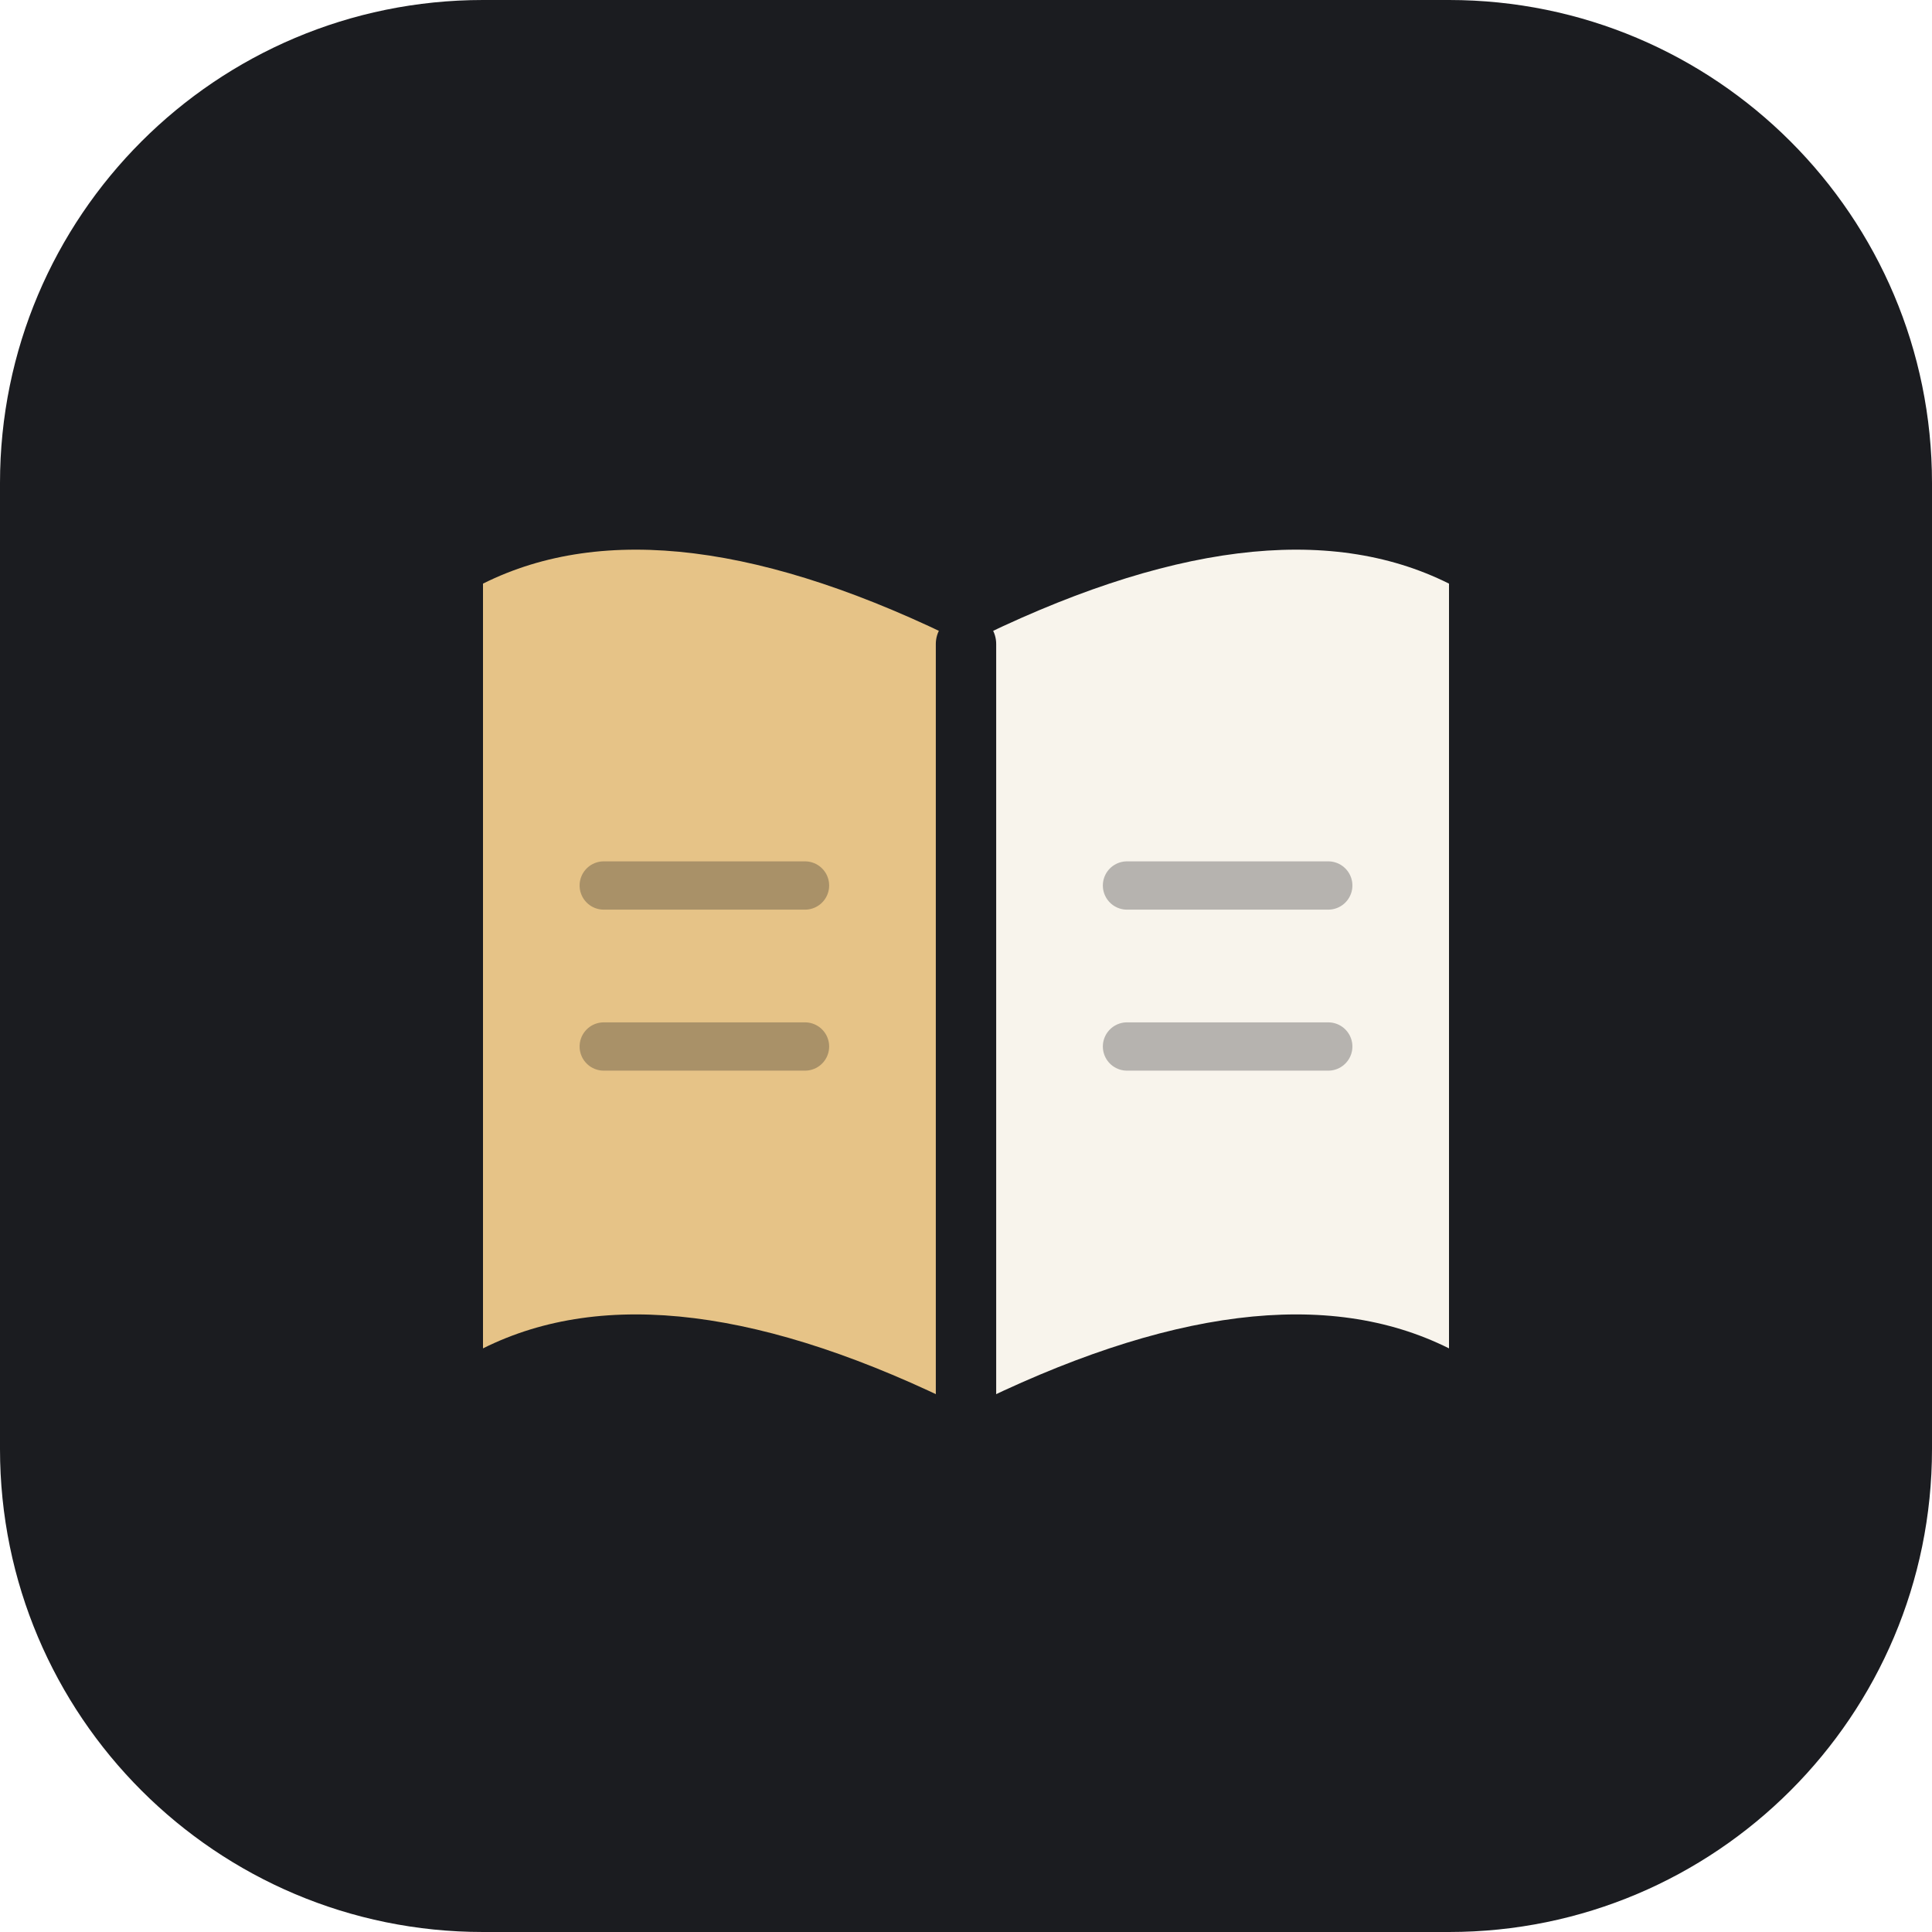
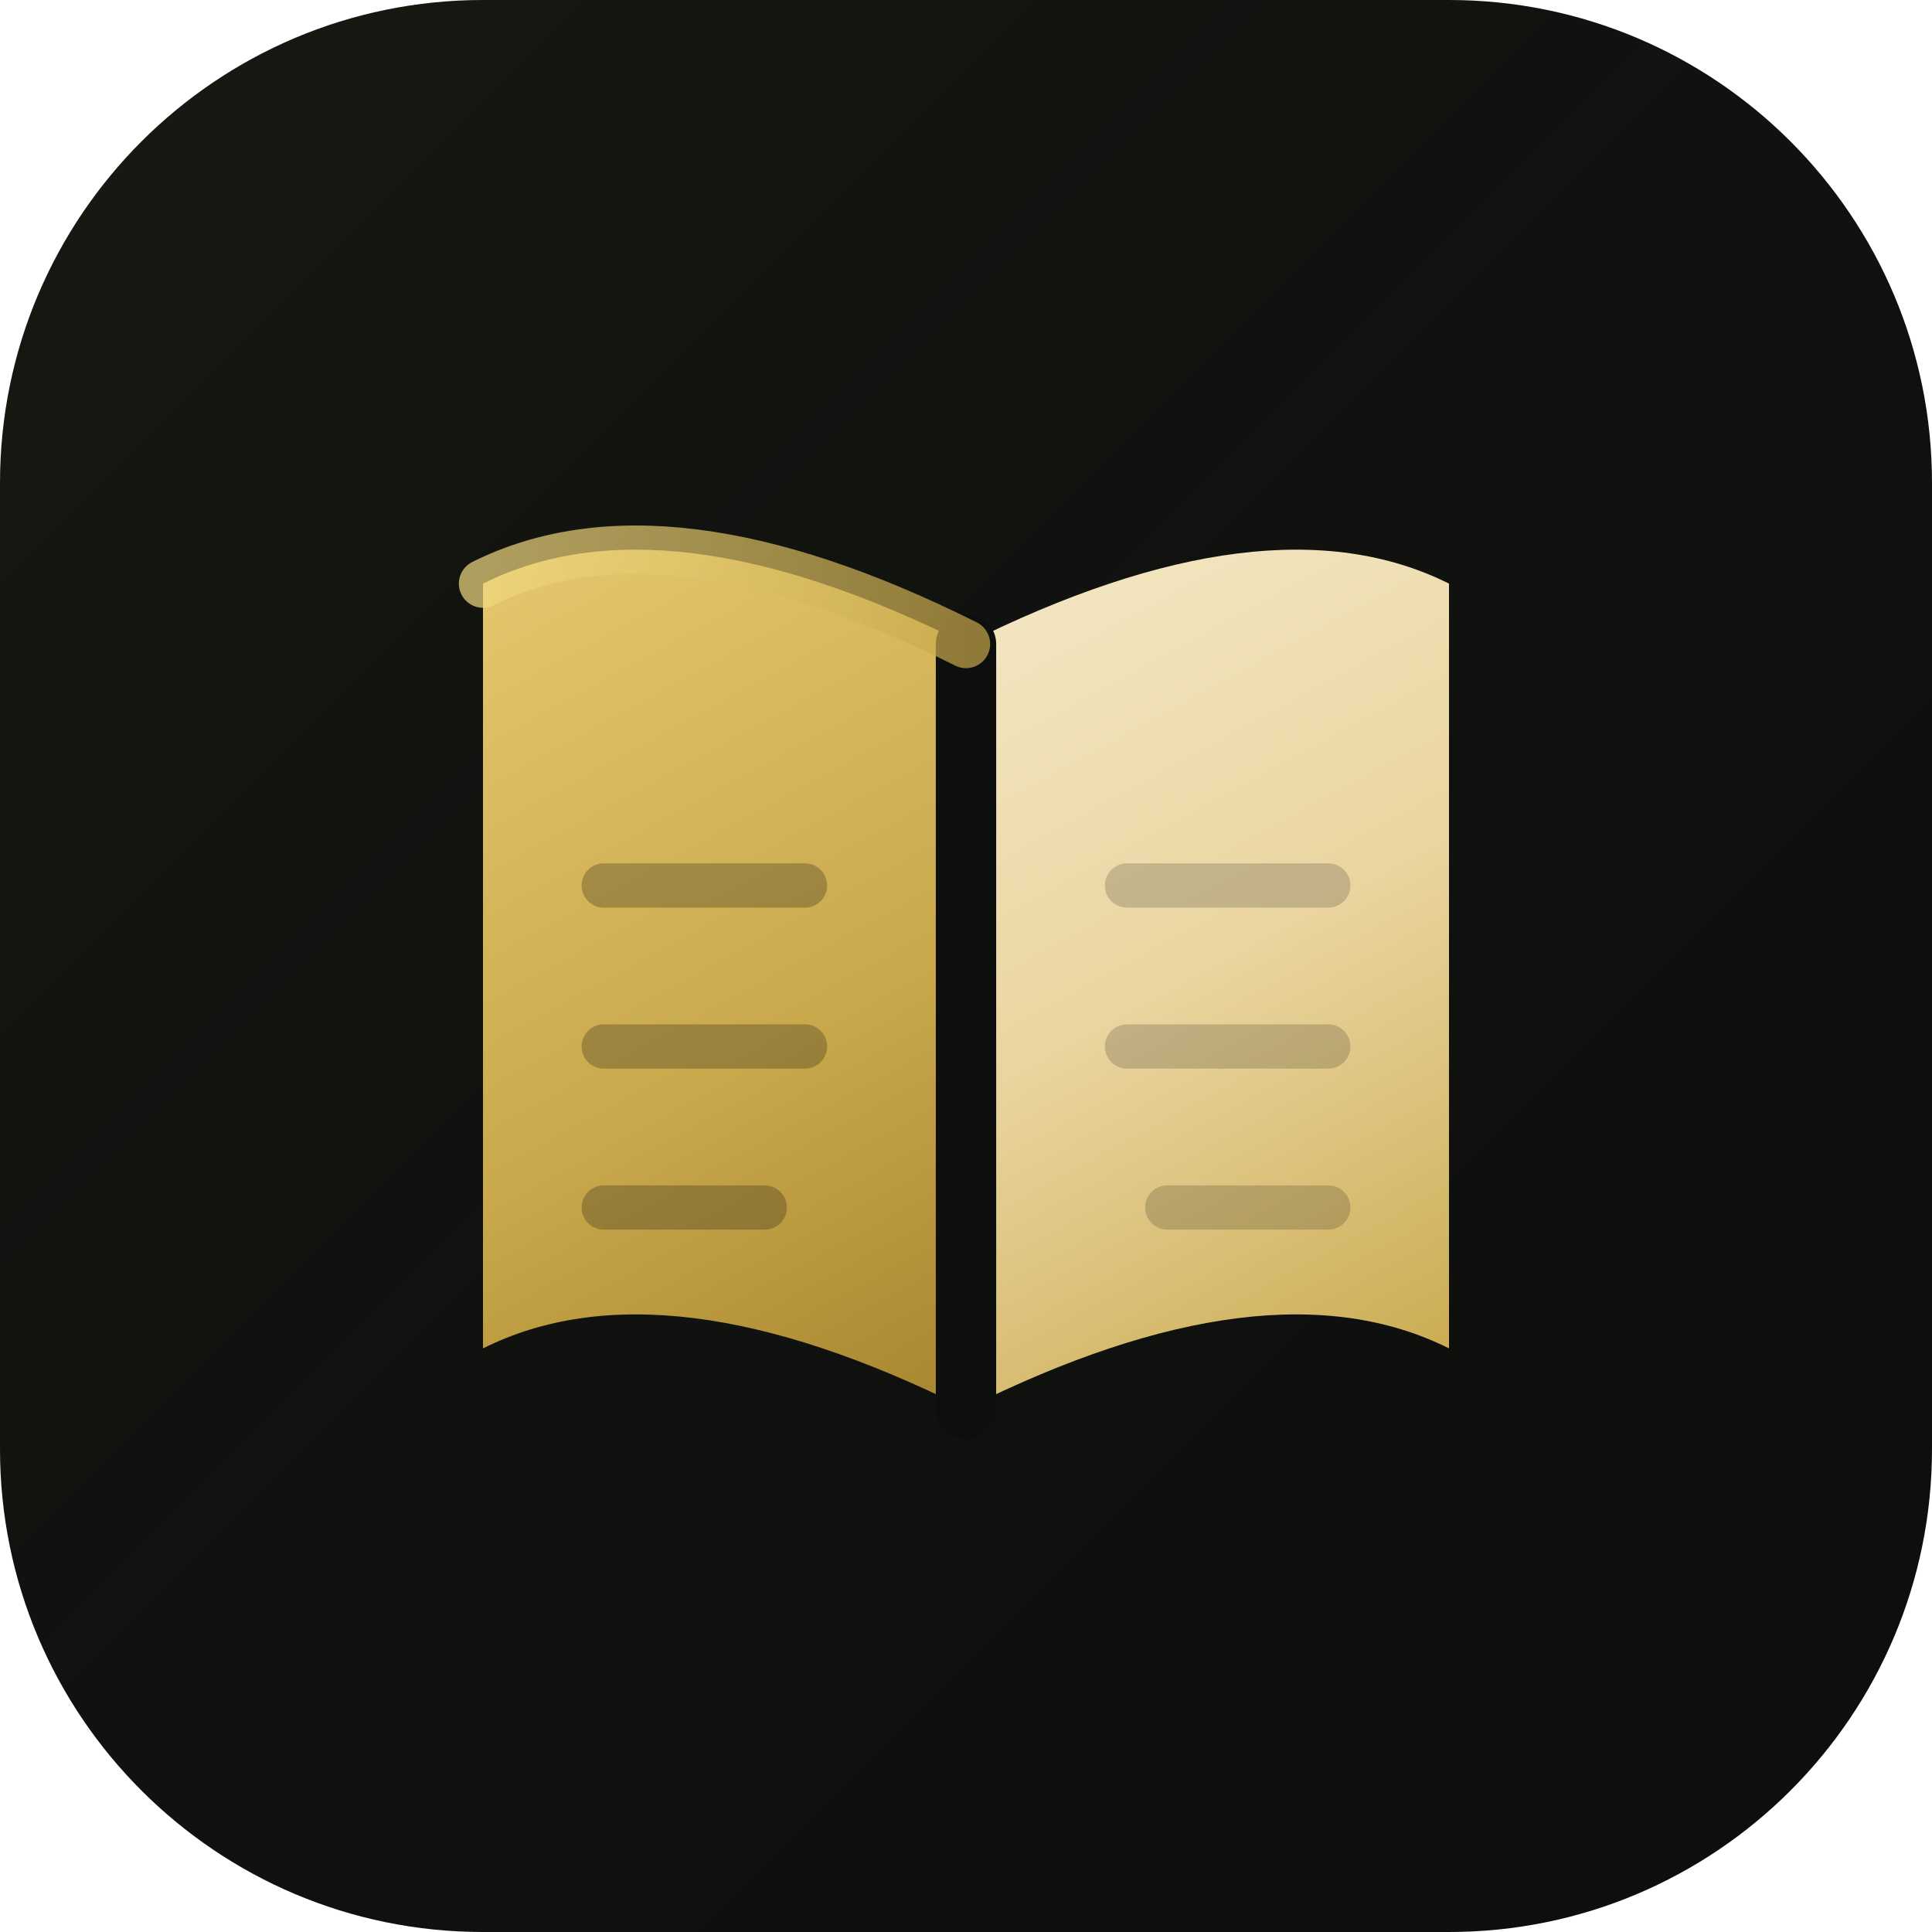
<svg xmlns="http://www.w3.org/2000/svg" viewBox="0 0 48 48" fill="none">
-   <rect width="48" height="48" rx="12" fill="#1b1c20" />
-   <path d="M12 14.5C15 13 19 13.5 24 16V35C19 32.5 15 32 12 33.5V14.5Z" fill="#e6c387" />
-   <path d="M36 14.5C33 13 29 13.5 24 16V35C29 32.5 33 32 36 33.5V14.5Z" fill="#f8f4ec" />
-   <path d="M24 16V35" stroke="#1b1c20" stroke-width="1.5" stroke-linecap="round" />
-   <path d="M20 22H15M20 26H15M33 22H28M33 26H28" stroke="#1b1c20" stroke-opacity="0.3" stroke-width="1.2" stroke-linecap="round" />
+   <rect width="48" height="48" rx="12" fill="#0d0f0e" />
+   <rect width="48" height="48" rx="12" fill="url(#grad-bg)" opacity="0.45" />
+   <path d="M12 14.5C15 13 19 13.5 24 16V35C19 32.5 15 32 12 33.5V14.5Z" fill="url(#grad-gold)" />
+   <path d="M36 14.5C33 13 29 13.5 24 16V35C29 32.5 33 32 36 33.5V14.5Z" fill="url(#grad-cream)" />
+   <path d="M24 16V35" stroke="#0d0f0e" stroke-width="1.5" stroke-linecap="round" />
+   <path d="M20 22H15M20 26H15M19 30H15" stroke="#0d0f0e" stroke-opacity="0.25" stroke-width="1.1" stroke-linecap="round" />
+   <path d="M28 22H33M28 26H33M29 30H33" stroke="#0d0f0e" stroke-opacity="0.18" stroke-width="1.1" stroke-linecap="round" />
+   <path d="M12 14.5C15 13 19 13.5 24 16" stroke="url(#grad-shimmer)" stroke-width="1.2" stroke-linecap="round" opacity="0.7" />
+   <defs>
+     <linearGradient id="grad-bg" x1="0" y1="0" x2="48" y2="48" gradientUnits="userSpaceOnUse">
+       <stop offset="0%" stop-color="#c8a84b" stop-opacity="0.15" />
+       <stop offset="100%" stop-color="#0d0f0e" stop-opacity="0" />
+     </linearGradient>
+     <linearGradient id="grad-gold" x1="12" y1="13" x2="24" y2="35" gradientUnits="userSpaceOnUse">
+       <stop offset="0%" stop-color="#e8c870" />
+       <stop offset="60%" stop-color="#c8a84b" />
+       <stop offset="100%" stop-color="#a88530" />
+     </linearGradient>
+     <linearGradient id="grad-cream" x1="24" y1="13" x2="36" y2="35" gradientUnits="userSpaceOnUse">
+       <stop offset="0%" stop-color="#f5e9c8" />
+       <stop offset="50%" stop-color="#ead5a0" />
+       <stop offset="100%" stop-color="#c8a84b" />
+     </linearGradient>
+     <linearGradient id="grad-shimmer" x1="12" y1="14" x2="24" y2="16" gradientUnits="userSpaceOnUse">
+       <stop offset="0%" stop-color="#f0d980" />
+       <stop offset="100%" stop-color="#c8a84b" />
+     </linearGradient>
+   </defs>
</svg>
